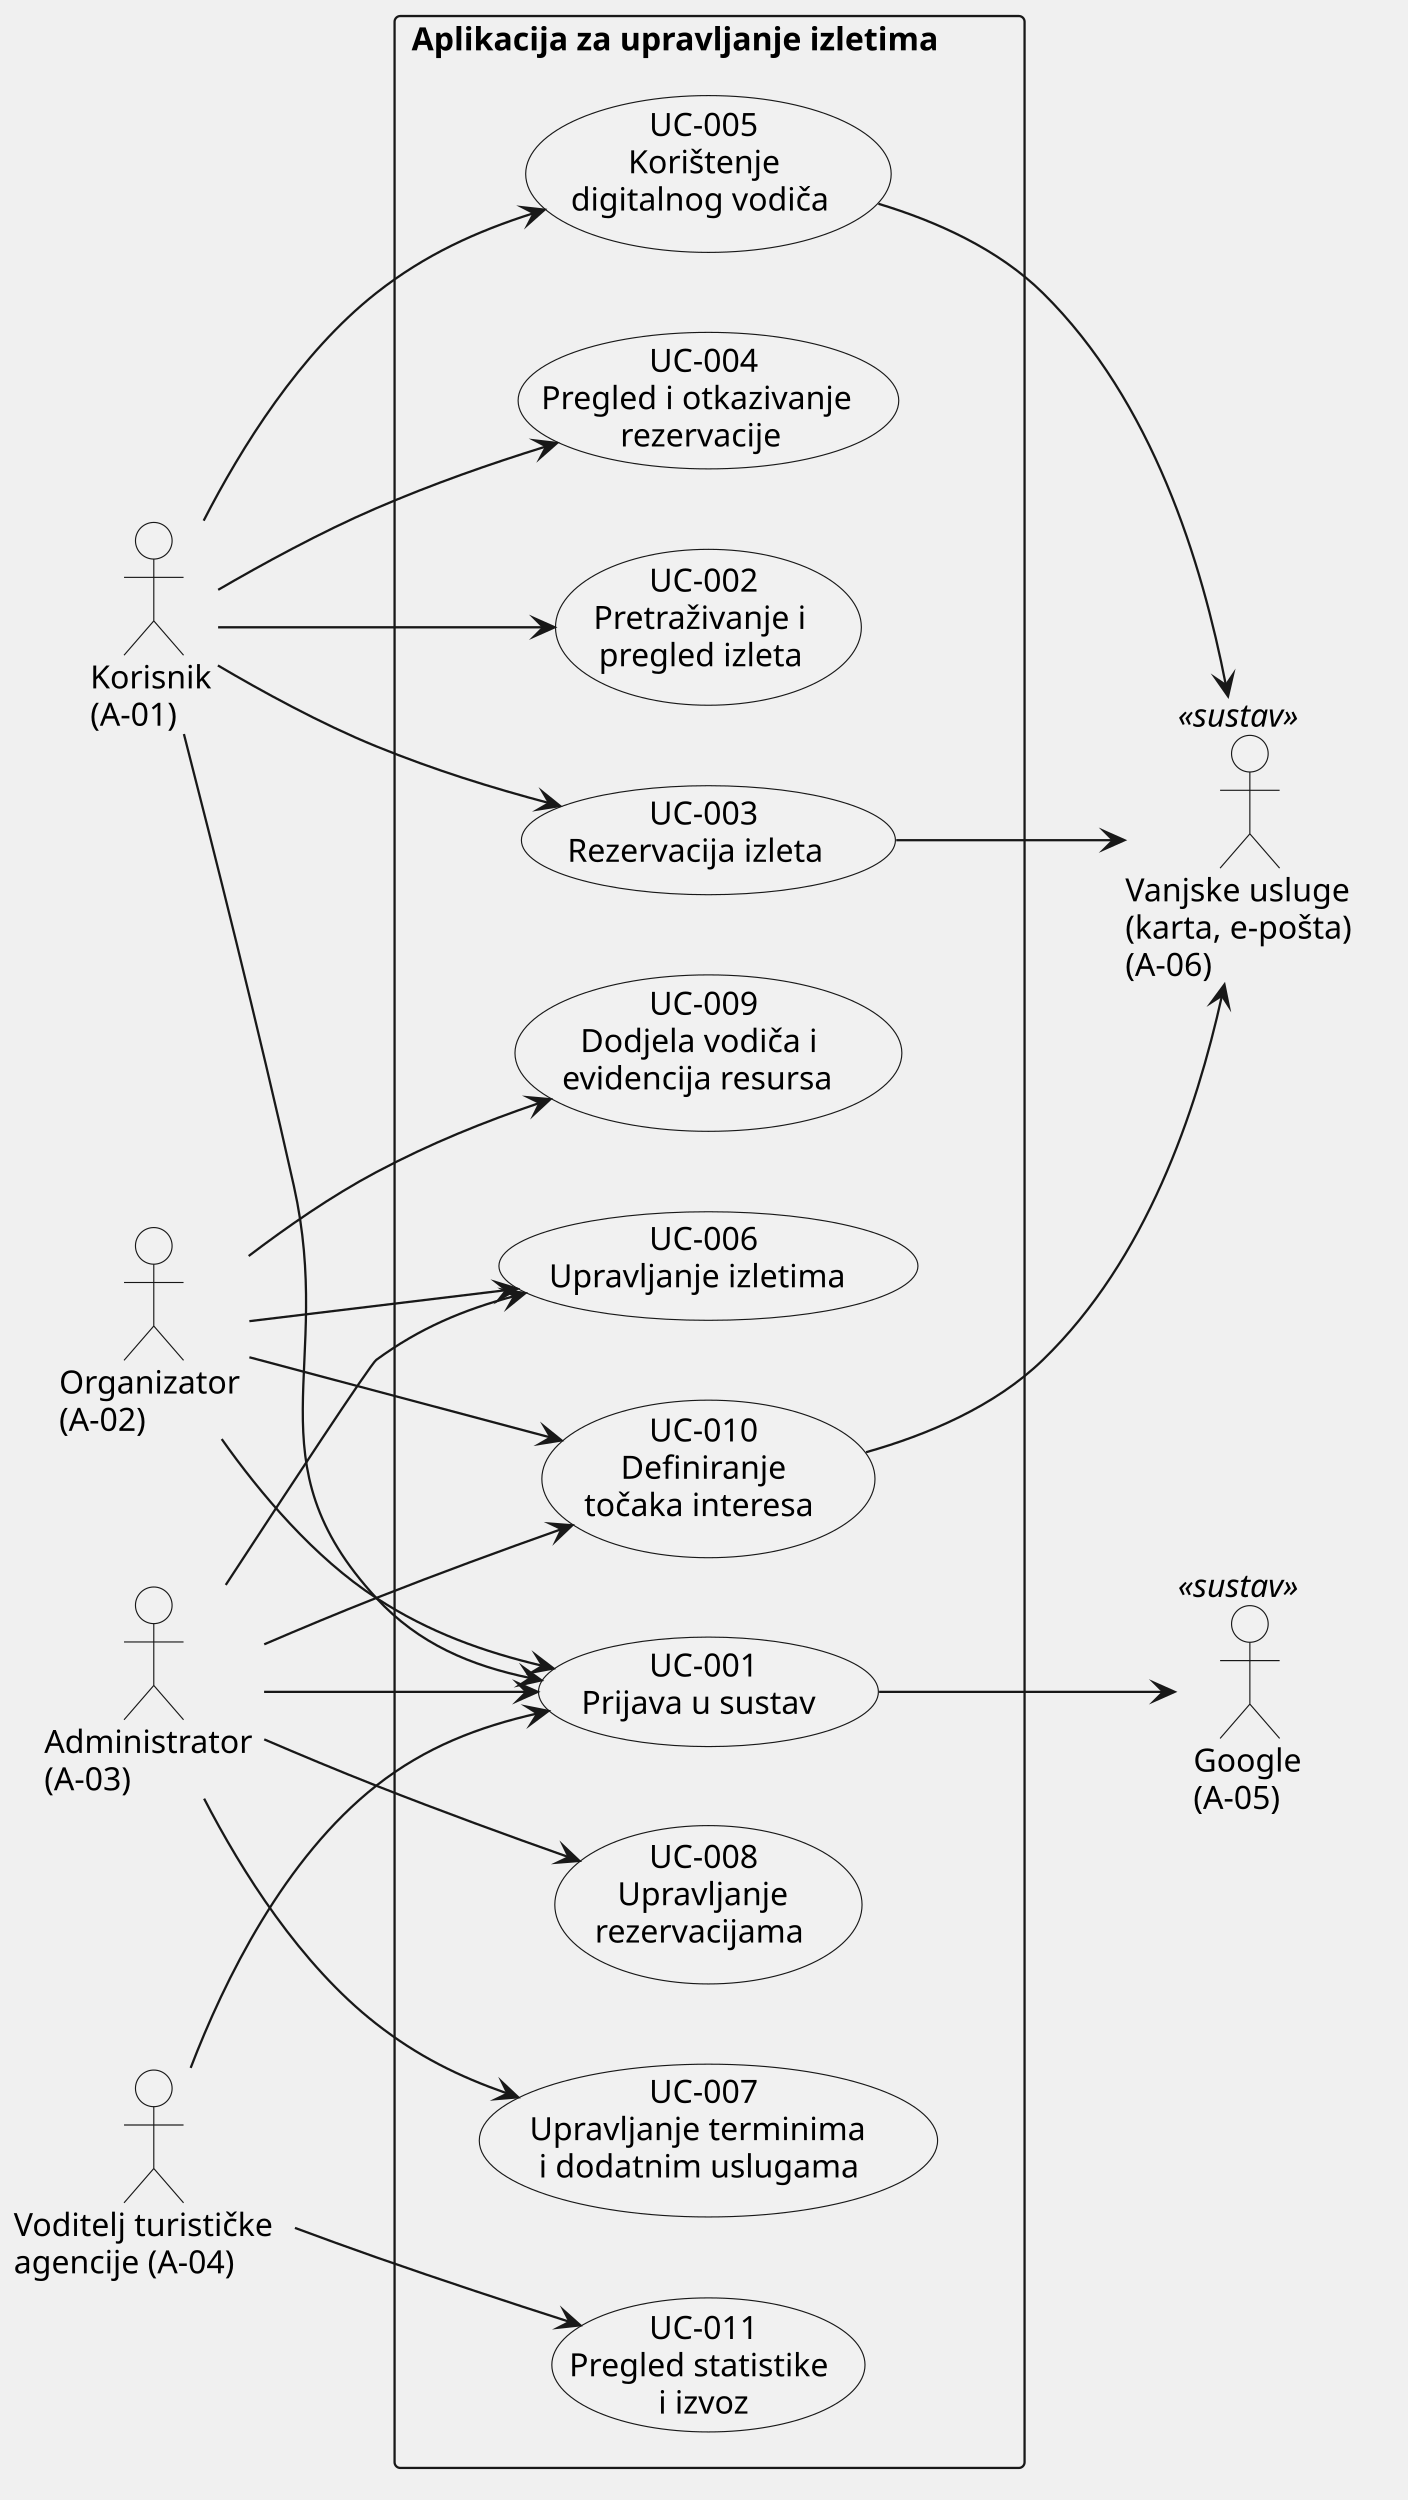
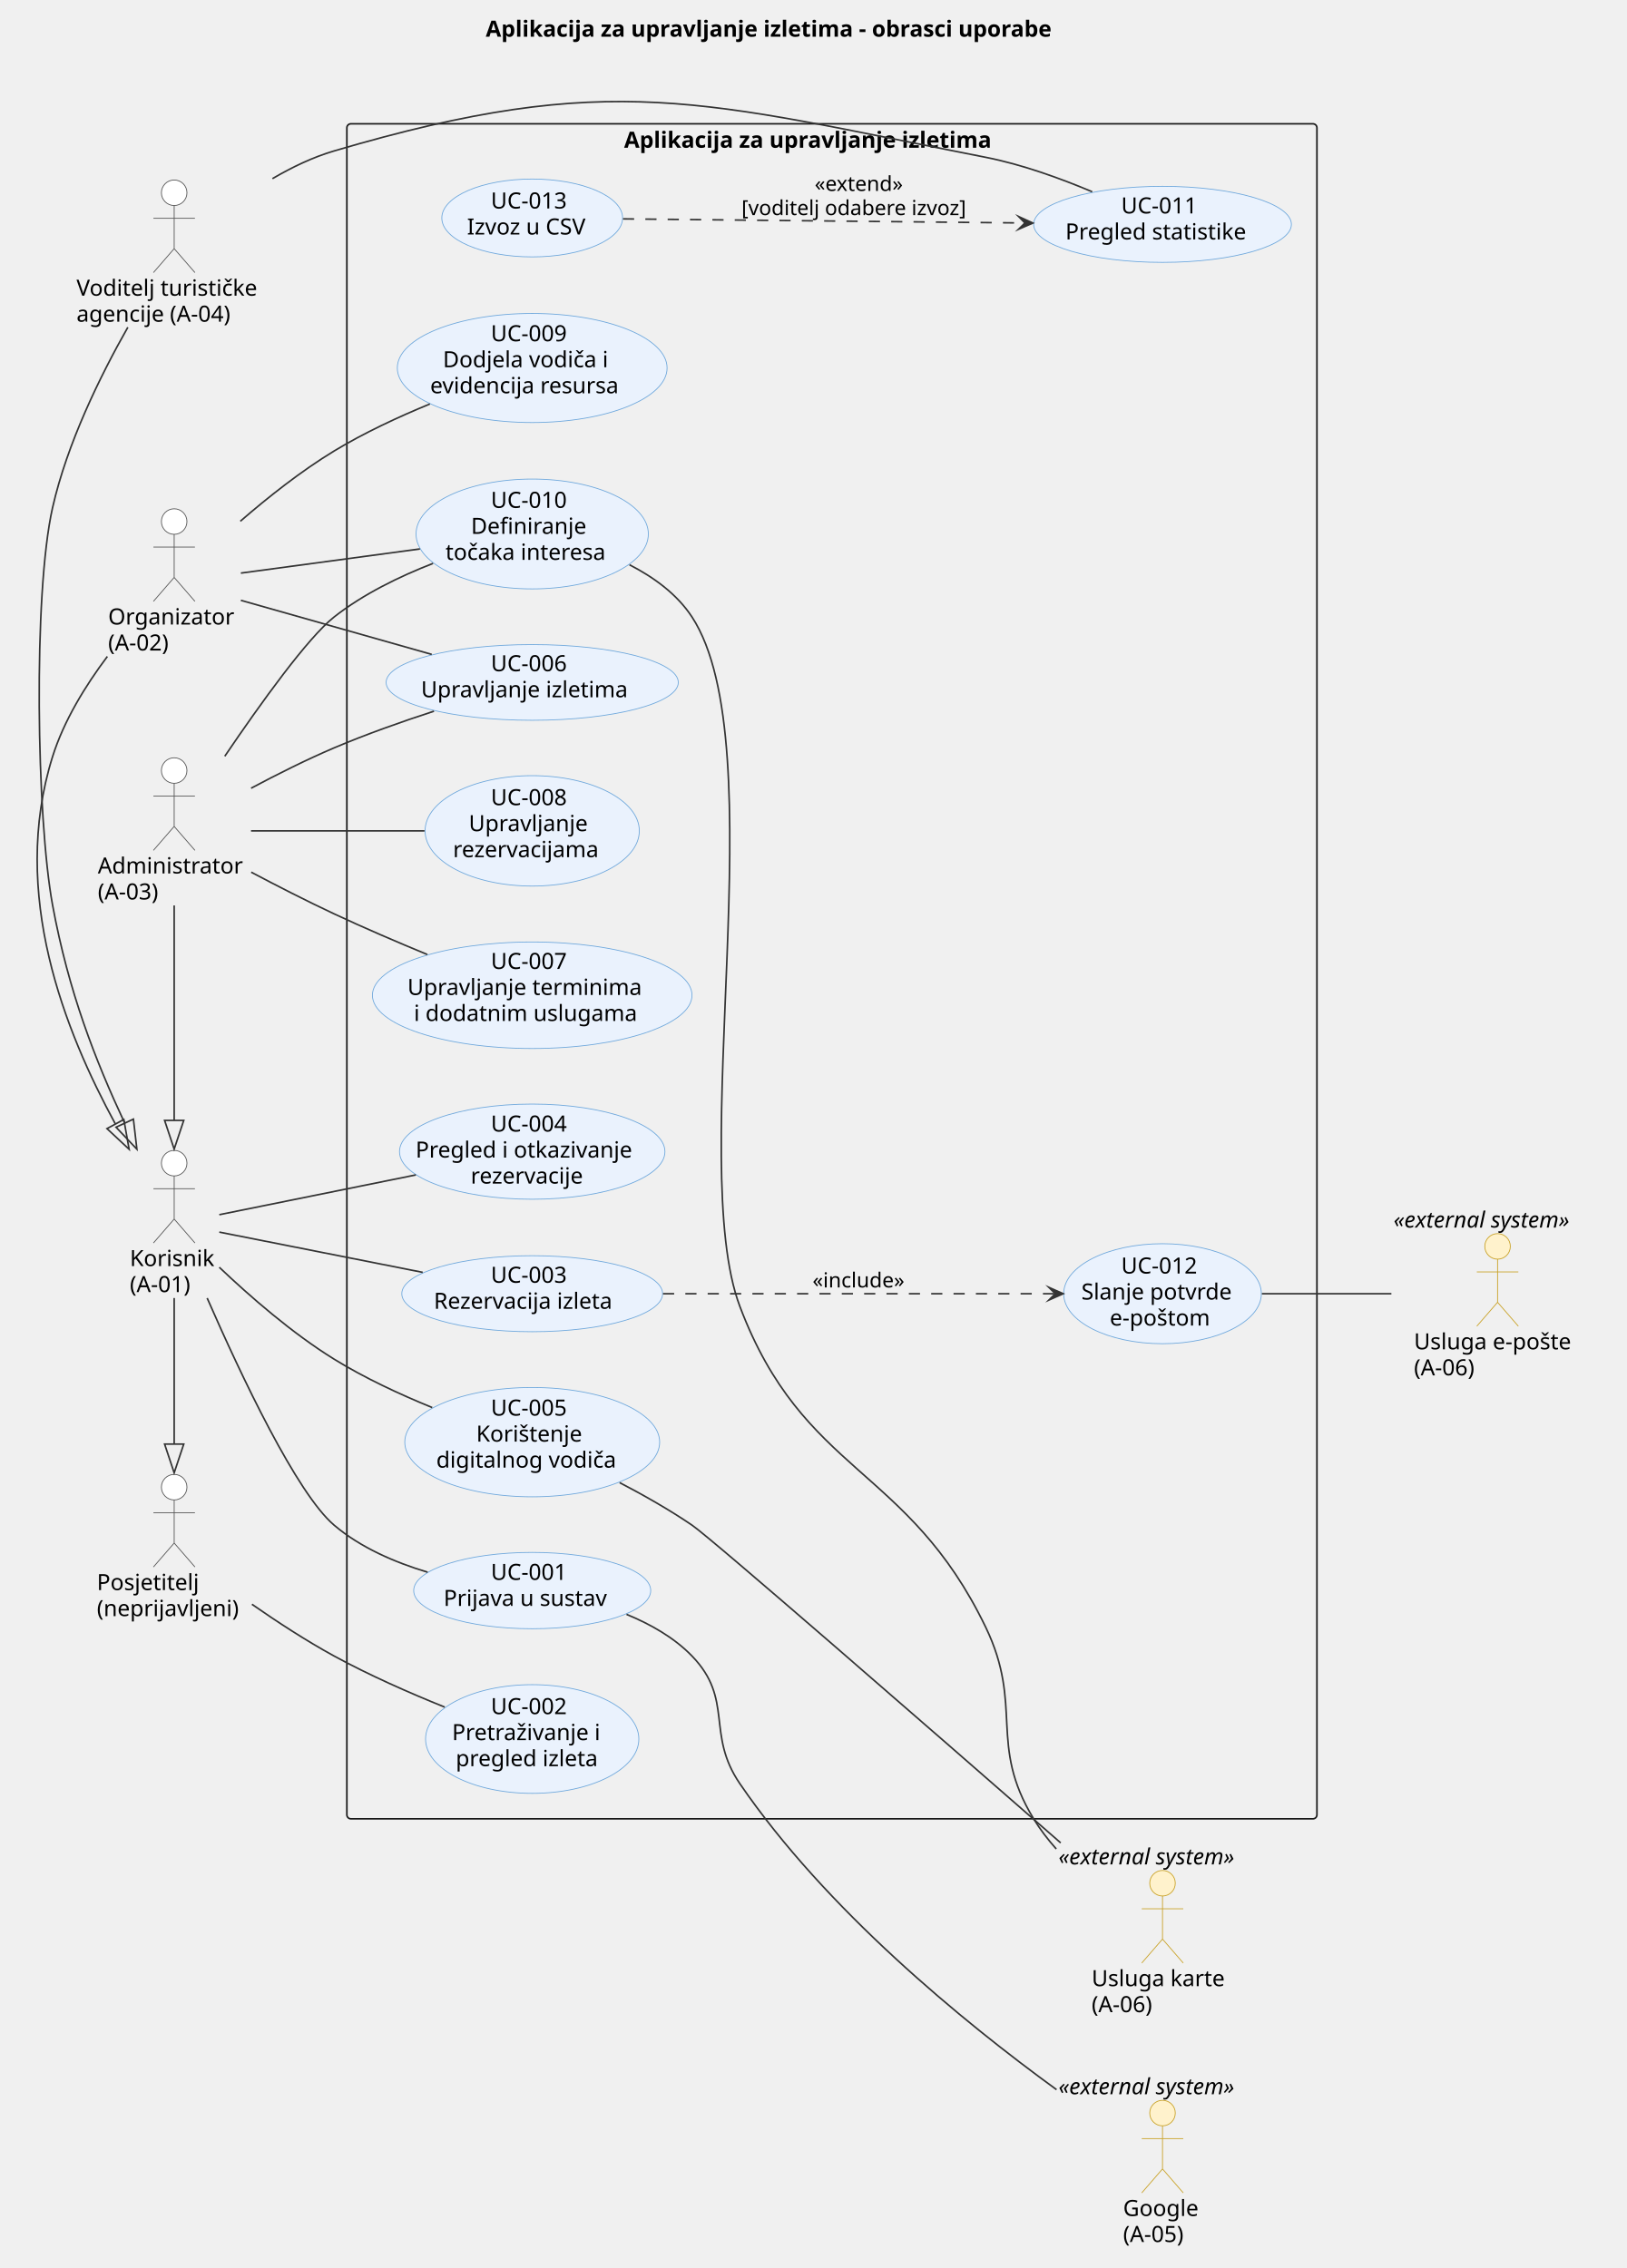
- <svg xmlns="http://www.w3.org/2000/svg" version="1.1" data-diagram-type="DESCRIPTION" style="width:615px;height:1092px;background:#FFFFFF;" width="615px" height="1092px" viewBox="0 0 615 1092" zoomAndPan="magnify" preserveAspectRatio="none" contentStyleType="text/css">
+ <svg xmlns="http://www.w3.org/2000/svg" version="1.1" data-diagram-type="DESCRIPTION" style="width:1019px;height:1421px;background:#FFFFFF;" width="1019px" height="1421px" viewBox="0 0 1019 1421" zoomAndPan="magnify" preserveAspectRatio="none" contentStyleType="text/css">
  <defs />
  <g font-family="sans-serif" lengthAdjust="spacing">
-     <g class="cluster" data-qualified-name="Aplikacija za upravljanje izletima" id="ent0007" data-source-line="12">
-       <rect x="172.35" y="7" width="275.18" height="1071" fill="none" style="stroke:#181818;stroke-width:1;" rx="2.5" ry="2.5" />
-       <text x="179.784" y="21.995" fill="#000" font-size="14" textLength="260.313" font-weight="700">Aplikacija za upravljanje izletima</text>
-     </g>
-     <g class="entity" data-qualified-name="Aplikacija za upravljanje izletima.UC1" id="ent0008" data-source-line="13">
-       <ellipse cx="309.444" cy="738.995" rx="74.234" ry="23.915" fill="#F1F1F1" style="stroke:#181818;stroke-width:0.5;" />
-       <text x="283.546" y="732.308" fill="#000" font-size="14" textLength="51.796">UC-001</text>
-       <text x="253.94" y="748.605" fill="#000" font-size="14" textLength="111.009">Prijava u sustav</text>
-     </g>
-     <g class="entity" data-qualified-name="Aplikacija za upravljanje izletima.UC2" id="ent0009" data-source-line="14">
-       <ellipse cx="309.44" cy="274.001" rx="66.8" ry="34.051" fill="#F1F1F1" style="stroke:#181818;stroke-width:0.5;" />
-       <text x="283.542" y="258.42" fill="#000" font-size="14" textLength="51.796">UC-002</text>
-       <text x="259.213" y="274.717" fill="#000" font-size="14" textLength="100.454">Pretraživanje i</text>
-       <text x="261.544" y="291.014" fill="#000" font-size="14" textLength="95.792">pregled izleta</text>
-     </g>
-     <g class="entity" data-qualified-name="Aplikacija za upravljanje izletima.UC3" id="ent0010" data-source-line="15">
-       <ellipse cx="309.437" cy="367.001" rx="81.687" ry="23.811" fill="#F1F1F1" style="stroke:#181818;stroke-width:0.5;" />
-       <text x="283.539" y="360.146" fill="#000" font-size="14" textLength="51.796">UC-003</text>
-       <text x="247.818" y="376.443" fill="#000" font-size="14" textLength="123.238">Rezervacija izleta</text>
-     </g>
-     <g class="entity" data-qualified-name="Aplikacija za upravljanje izletima.UC4" id="ent0011" data-source-line="16">
-       <ellipse cx="309.442" cy="174.996" rx="83.132" ry="29.816" fill="#F1F1F1" style="stroke:#181818;stroke-width:0.5;" />
-       <text x="283.544" y="162.416" fill="#000" font-size="14" textLength="51.796">UC-004</text>
-       <text x="236.393" y="178.713" fill="#000" font-size="14" textLength="146.098">Pregled i otkazivanje</text>
-       <text x="270.922" y="195.01" fill="#000" font-size="14" textLength="77.041">rezervacije</text>
-     </g>
-     <g class="entity" data-qualified-name="Aplikacija za upravljanje izletima.UC5" id="ent0012" data-source-line="17">
-       <ellipse cx="309.445" cy="76.001" rx="79.825" ry="34.251" fill="#F1F1F1" style="stroke:#181818;stroke-width:0.5;" />
-       <text x="283.547" y="59.376" fill="#000" font-size="14" textLength="51.796">UC-005</text>
-       <text x="274.363" y="75.673" fill="#000" font-size="14" textLength="70.164">Korištenje</text>
-       <text x="249.35" y="91.97" fill="#000" font-size="14" textLength="120.189">digitalnog vodiča</text>
-     </g>
-     <g class="entity" data-qualified-name="Aplikacija za upravljanje izletima.UC6" id="ent0013" data-source-line="18">
-       <ellipse cx="309.443" cy="553.004" rx="91.513" ry="23.714" fill="#F1F1F1" style="stroke:#181818;stroke-width:0.5;" />
-       <text x="283.545" y="545.993" fill="#000" font-size="14" textLength="51.796">UC-006</text>
-       <text x="239.805" y="562.29" fill="#000" font-size="14" textLength="139.275">Upravljanje izletima</text>
-     </g>
-     <g class="entity" data-qualified-name="Aplikacija za upravljanje izletima.UC7" id="ent0014" data-source-line="19">
-       <ellipse cx="309.441" cy="934.999" rx="100.091" ry="33.369" fill="#F1F1F1" style="stroke:#181818;stroke-width:0.5;" />
-       <text x="283.543" y="918.527" fill="#000" font-size="14" textLength="51.796">UC-007</text>
-       <text x="231.289" y="934.824" fill="#000" font-size="14" textLength="156.304">Upravljanje terminima</text>
-       <text x="235.336" y="951.121" fill="#000" font-size="14" textLength="148.21">i dodatnim uslugama</text>
-     </g>
-     <g class="entity" data-qualified-name="Aplikacija za upravljanje izletima.UC8" id="ent0015" data-source-line="20">
-       <ellipse cx="309.44" cy="832.004" rx="67.1" ry="34.584" fill="#F1F1F1" style="stroke:#181818;stroke-width:0.5;" />
-       <text x="283.542" y="815.909" fill="#000" font-size="14" textLength="51.796">UC-008</text>
-       <text x="269.696" y="832.206" fill="#000" font-size="14" textLength="79.488">Upravljanje</text>
-       <text x="259.828" y="848.503" fill="#000" font-size="14" textLength="99.224">rezervacijama</text>
-     </g>
-     <g class="entity" data-qualified-name="Aplikacija za upravljanje izletima.UC9" id="ent0016" data-source-line="21">
-       <ellipse cx="309.436" cy="459.999" rx="84.496" ry="34.169" fill="#F1F1F1" style="stroke:#181818;stroke-width:0.5;" />
-       <text x="283.538" y="443.243" fill="#000" font-size="14" textLength="51.796">UC-009</text>
-       <text x="253.487" y="459.539" fill="#000" font-size="14" textLength="111.897">Dodjela vodiča i</text>
-       <text x="245.52" y="475.836" fill="#000" font-size="14" textLength="127.832">evidencija resursa</text>
-     </g>
-     <g class="entity" data-qualified-name="Aplikacija za upravljanje izletima.UC10" id="ent0017" data-source-line="22">
-       <ellipse cx="309.436" cy="646.001" rx="72.756" ry="34.411" fill="#F1F1F1" style="stroke:#181818;stroke-width:0.5;" />
-       <text x="283.539" y="629.632" fill="#000" font-size="14" textLength="51.796">UC-010</text>
-       <text x="271.094" y="645.929" fill="#000" font-size="14" textLength="76.686">Definiranje</text>
-       <text x="255.149" y="662.226" fill="#000" font-size="14" textLength="108.575">točaka interesa</text>
-     </g>
-     <g class="entity" data-qualified-name="Aplikacija za upravljanje izletima.UC11" id="ent0018" data-source-line="23">
-       <ellipse cx="309.436" cy="1032.997" rx="68.396" ry="29.277" fill="#F1F1F1" style="stroke:#181818;stroke-width:0.5;" />
-       <text x="283.538" y="1021.665" fill="#000" font-size="14" textLength="51.796">UC-011</text>
-       <text x="248.599" y="1037.962" fill="#000" font-size="14" textLength="121.673">Pregled statistike</text>
-       <text x="287.547" y="1054.259" fill="#000" font-size="14" textLength="43.777">i izvoz</text>
-     </g>
-     <g class="entity" data-qualified-name="K" id="ent0001" data-source-line="4">
-       <ellipse cx="67.178" cy="236.2" rx="8" ry="8" fill="#F1F1F1" style="stroke:#181818;stroke-width:0.5;" />
-       <path d="M67.178,244.2 L67.178,271.2 M54.178,252.2 L80.178,252.2 M67.178,271.2 L54.178,286.2 M67.178,271.2 L80.178,286.2" style="stroke:#181818;stroke-width:0.5;" fill="none" />
-       <text x="39.4" y="300.695" fill="#000" font-size="14" textLength="55.556">Korisnik</text>
-       <text x="39.4" y="316.992" fill="#000" font-size="14" textLength="43.367">(A-01)</text>
-     </g>
-     <g class="entity" data-qualified-name="O" id="ent0002" data-source-line="5">
-       <ellipse cx="67.171" cy="544.2" rx="8" ry="8" fill="#F1F1F1" style="stroke:#181818;stroke-width:0.5;" />
-       <path d="M67.171,552.2 L67.171,579.2 M54.171,560.2 L80.171,560.2 M67.171,579.2 L54.171,594.2 M67.171,579.2 L80.171,594.2" style="stroke:#181818;stroke-width:0.5;" fill="none" />
-       <text x="25.8" y="608.695" fill="#000" font-size="14" textLength="82.742">Organizator</text>
-       <text x="25.8" y="624.992" fill="#000" font-size="14" textLength="43.367">(A-02)</text>
-     </g>
-     <g class="entity" data-qualified-name="A" id="ent0003" data-source-line="6">
-       <ellipse cx="67.171" cy="701.2" rx="8" ry="8" fill="#F1F1F1" style="stroke:#181818;stroke-width:0.5;" />
-       <path d="M67.171,709.2 L67.171,736.2 M54.171,717.2 L80.171,717.2 M67.171,736.2 L54.171,751.2 M67.171,736.2 L80.171,751.2" style="stroke:#181818;stroke-width:0.5;" fill="none" />
-       <text x="19.33" y="765.695" fill="#000" font-size="14" textLength="95.683">Administrator</text>
-       <text x="19.33" y="781.992" fill="#000" font-size="14" textLength="43.367">(A-03)</text>
-     </g>
-     <g class="entity" data-qualified-name="V" id="ent0004" data-source-line="7">
-       <ellipse cx="67.175" cy="912.2" rx="8" ry="8" fill="#F1F1F1" style="stroke:#181818;stroke-width:0.5;" />
-       <path d="M67.175,920.2 L67.175,947.2 M54.175,928.2 L80.175,928.2 M67.175,947.2 L54.175,962.2 M67.175,947.2 L80.175,962.2" style="stroke:#181818;stroke-width:0.5;" fill="none" />
-       <text x="6" y="976.695" fill="#000" font-size="14" textLength="122.35">Voditelj turističke</text>
-       <text x="6" y="992.992" fill="#000" font-size="14" textLength="106.859">agencije (A-04)</text>
-     </g>
-     <g class="entity" data-qualified-name="G" id="ent0005" data-source-line="9">
-       <ellipse cx="545.943" cy="709.347" rx="8" ry="8" fill="#F1F1F1" style="stroke:#181818;stroke-width:0.5;" />
-       <path d="M545.943,717.347 L545.943,744.347 M532.943,725.347 L558.943,725.347 M545.943,744.347 L532.943,759.347 M545.943,744.347 L558.943,759.347" style="stroke:#181818;stroke-width:0.5;" fill="none" />
-       <text x="521.258" y="773.842" fill="#000" font-size="14" textLength="49.369">Google</text>
-       <text x="521.258" y="790.139" fill="#000" font-size="14" textLength="43.367">(A-05)</text>
-       <text x="514.47" y="697.545" fill="#000" font-size="14" textLength="62.945" font-style="italic">«sustav»</text>
-     </g>
-     <g class="entity" data-qualified-name="VU" id="ent0006" data-source-line="10">
-       <ellipse cx="545.937" cy="329.207" rx="8" ry="8" fill="#F1F1F1" style="stroke:#181818;stroke-width:0.5;" />
-       <path d="M545.937,337.207 L545.937,364.207 M532.937,345.207 L558.937,345.207 M545.937,364.207 L532.937,379.207 M545.937,364.207 L558.937,379.207" style="stroke:#181818;stroke-width:0.5;" fill="none" />
-       <text x="491.53" y="393.702" fill="#000" font-size="14" textLength="105.813">Vanjske usluge</text>
-       <text x="491.53" y="409.999" fill="#000" font-size="14" textLength="108.814">(karta, e-pošta)</text>
-       <text x="491.53" y="426.296" fill="#000" font-size="14" textLength="43.367">(A-06)</text>
-       <text x="514.465" y="317.405" fill="#000" font-size="14" textLength="62.945" font-style="italic">«sustav»</text>
-     </g>
-     <g class="link" data-entity-1="ent0001" data-entity-2="ent0008" id="lnk19" data-source-line="27" data-link-type="dependency">
-       <path d="M80.33,320.63 C92.95,369.63 112.95,449.02 128.35,518 C146.12,597.63 109.01,638.06 164.35,698 C182.87,718.07 205.544,727.554 231.624,732.964" style="stroke:#181818;stroke-width:1;" fill="none" id="K-to-UC1" />
-       <polygon points="236.52,733.98,228.52,728.235,231.624,732.964,226.895,736.069,236.52,733.98" fill="#181818" style="stroke:#181818;stroke-width:1;stroke-linejoin:miter;stroke-miterlimit:10;" />
-     </g>
-     <g class="link" data-entity-1="ent0001" data-entity-2="ent0009" id="lnk20" data-source-line="28" data-link-type="dependency">
-       <path d="M95.27,274 C130.68,274 188.86,274 237.28,274" style="stroke:#181818;stroke-width:1;" fill="none" id="K-to-UC2" />
-       <polygon points="242.28,274,233.28,270,237.28,274,233.28,278,242.28,274" fill="#181818" style="stroke:#181818;stroke-width:1;stroke-linejoin:miter;stroke-miterlimit:10;" />
-     </g>
-     <g class="link" data-entity-1="ent0001" data-entity-2="ent0010" id="lnk21" data-source-line="29" data-link-type="dependency">
-       <path d="M95.17,290.67 C114.04,301.79 140.09,316.13 164.35,326 C190.01,336.44 214.419,344.003 239.829,350.773" style="stroke:#181818;stroke-width:1;" fill="none" id="K-to-UC3" />
-       <polygon points="244.66,352.06,236.993,345.878,239.829,350.773,234.934,353.608,244.66,352.06" fill="#181818" style="stroke:#181818;stroke-width:1;stroke-linejoin:miter;stroke-miterlimit:10;" />
-     </g>
-     <g class="link" data-entity-1="ent0001" data-entity-2="ent0011" id="lnk22" data-source-line="30" data-link-type="dependency">
-       <path d="M95.3,257.63 C114.21,246.64 140.28,232.33 164.35,222 C189.62,211.15 213.498,202.821 238.558,194.991" style="stroke:#181818;stroke-width:1;" fill="none" id="K-to-UC4" />
-       <polygon points="243.33,193.5,233.547,192.366,238.558,194.991,235.932,200.002,243.33,193.5" fill="#181818" style="stroke:#181818;stroke-width:1;stroke-linejoin:miter;stroke-miterlimit:10;" />
-     </g>
-     <g class="link" data-entity-1="ent0001" data-entity-2="ent0012" id="lnk23" data-source-line="31" data-link-type="dependency">
-       <path d="M88.96,227.43 C105.34,195.5 130.97,154.3 164.35,128 C185.66,111.21 208.095,101.066 233.115,93.106" style="stroke:#181818;stroke-width:1;" fill="none" id="K-to-UC5" />
-       <polygon points="237.88,91.59,228.091,90.507,233.115,93.106,230.516,98.13,237.88,91.59" fill="#181818" style="stroke:#181818;stroke-width:1;stroke-linejoin:miter;stroke-miterlimit:10;" />
-     </g>
-     <g class="link" data-entity-1="ent0002" data-entity-2="ent0008" id="lnk24" data-source-line="34" data-link-type="dependency">
-       <path d="M96.84,628.58 C113.76,652.51 137.18,680.28 164.35,698 C187.44,713.06 211.255,721.524 236.925,727.624" style="stroke:#181818;stroke-width:1;" fill="none" id="O-to-UC1" />
-       <polygon points="241.79,728.78,233.959,722.808,236.925,727.624,232.109,730.591,241.79,728.78" fill="#181818" style="stroke:#181818;stroke-width:1;stroke-linejoin:miter;stroke-miterlimit:10;" />
-     </g>
-     <g class="link" data-entity-1="ent0002" data-entity-2="ent0013" id="lnk25" data-source-line="35" data-link-type="dependency">
-       <path d="M108.93,577.08 C140.93,573.22 181.566,568.309 221.096,563.539" style="stroke:#181818;stroke-width:1;" fill="none" id="O-to-UC6" />
-       <polygon points="226.06,562.94,216.646,560.047,221.096,563.539,217.604,567.989,226.06,562.94" fill="#181818" style="stroke:#181818;stroke-width:1;stroke-linejoin:miter;stroke-miterlimit:10;" />
-     </g>
-     <g class="link" data-entity-1="ent0002" data-entity-2="ent0016" id="lnk26" data-source-line="36" data-link-type="dependency">
-       <path d="M108.62,548.63 C125.2,536.02 145.01,522.26 164.35,512 C188.2,499.35 211.049,490.178 235.669,481.758" style="stroke:#181818;stroke-width:1;" fill="none" id="O-to-UC9" />
-       <polygon points="240.4,480.14,230.59,479.268,235.669,481.758,233.179,486.837,240.4,480.14" fill="#181818" style="stroke:#181818;stroke-width:1;stroke-linejoin:miter;stroke-miterlimit:10;" />
-     </g>
-     <g class="link" data-entity-1="ent0002" data-entity-2="ent0017" id="lnk27" data-source-line="37" data-link-type="dependency">
-       <path d="M108.93,592.86 C146.29,602.81 197.339,616.403 240.469,627.893" style="stroke:#181818;stroke-width:1;" fill="none" id="O-to-UC10" />
-       <polygon points="245.3,629.18,237.633,622.998,240.469,627.893,235.574,630.728,245.3,629.18" fill="#181818" style="stroke:#181818;stroke-width:1;stroke-linejoin:miter;stroke-miterlimit:10;" />
-     </g>
-     <g class="link" data-entity-1="ent0003" data-entity-2="ent0008" id="lnk28" data-source-line="40" data-link-type="dependency">
-       <path d="M115.36,739 C149.39,739 190.98,739 229.88,739" style="stroke:#181818;stroke-width:1;" fill="none" id="A-to-UC1" />
-       <polygon points="234.88,739,225.88,735,229.88,739,225.88,743,234.88,739" fill="#181818" style="stroke:#181818;stroke-width:1;stroke-linejoin:miter;stroke-miterlimit:10;" />
-     </g>
-     <g class="link" data-entity-1="ent0003" data-entity-2="ent0013" id="lnk29" data-source-line="41" data-link-type="dependency">
-       <path d="M98.61,692.3 C125.87,650.58 161.94,595.76 164.35,594 C183.35,580.11 202.103,572.222 224.643,566.142" style="stroke:#181818;stroke-width:1;" fill="none" id="A-to-UC6" />
-       <polygon points="229.47,564.84,219.739,563.322,224.643,566.142,221.822,571.046,229.47,564.84" fill="#181818" style="stroke:#181818;stroke-width:1;stroke-linejoin:miter;stroke-miterlimit:10;" />
-     </g>
-     <g class="link" data-entity-1="ent0003" data-entity-2="ent0014" id="lnk30" data-source-line="42" data-link-type="dependency">
-       <path d="M89.16,785.65 C105.56,817.35 131.13,858.07 164.35,884 C182.45,898.12 200.042,906.864 221.662,914.454" style="stroke:#181818;stroke-width:1;" fill="none" id="A-to-UC7" />
-       <polygon points="226.38,916.11,219.213,909.355,221.662,914.454,216.563,916.903,226.38,916.11" fill="#181818" style="stroke:#181818;stroke-width:1;stroke-linejoin:miter;stroke-miterlimit:10;" />
-     </g>
-     <g class="link" data-entity-1="ent0003" data-entity-2="ent0015" id="lnk31" data-source-line="43" data-link-type="dependency">
-       <path d="M115.41,759.76 C130.92,766.42 148.3,773.69 164.35,780 C193.43,791.44 221.456,801.663 248.376,811.183" style="stroke:#181818;stroke-width:1;" fill="none" id="A-to-UC8" />
-       <polygon points="253.09,812.85,245.939,806.078,248.376,811.183,243.271,813.62,253.09,812.85" fill="#181818" style="stroke:#181818;stroke-width:1;stroke-linejoin:miter;stroke-miterlimit:10;" />
-     </g>
-     <g class="link" data-entity-1="ent0003" data-entity-2="ent0017" id="lnk32" data-source-line="44" data-link-type="dependency">
-       <path d="M115.41,718.24 C130.92,711.58 148.3,704.31 164.35,698 C192.32,687 218.958,677.252 245.258,667.922" style="stroke:#181818;stroke-width:1;" fill="none" id="A-to-UC10" />
-       <polygon points="249.97,666.25,240.151,665.489,245.258,667.922,242.825,673.029,249.97,666.25" fill="#181818" style="stroke:#181818;stroke-width:1;stroke-linejoin:miter;stroke-miterlimit:10;" />
-     </g>
-     <g class="link" data-entity-1="ent0004" data-entity-2="ent0008" id="lnk33" data-source-line="47" data-link-type="dependency">
-       <path d="M83.28,903.26 C98.05,864.76 124.24,811.55 164.35,780 C185.81,763.11 209.034,754.289 234.714,748.449" style="stroke:#181818;stroke-width:1;" fill="none" id="V-to-UC1" />
-       <polygon points="239.59,747.34,229.927,745.435,234.714,748.449,231.701,753.236,239.59,747.34" fill="#181818" style="stroke:#181818;stroke-width:1;stroke-linejoin:miter;stroke-miterlimit:10;" />
-     </g>
-     <g class="link" data-entity-1="ent0004" data-entity-2="ent0018" id="lnk34" data-source-line="48" data-link-type="dependency">
-       <path d="M128.83,973.15 C140.58,977.51 152.82,981.96 164.35,986 C193.66,996.26 221.799,1005.522 248.759,1014.172" style="stroke:#181818;stroke-width:1;" fill="none" id="V-to-UC11" />
-       <polygon points="253.52,1015.7,246.172,1009.142,248.759,1014.172,243.728,1016.759,253.52,1015.7" fill="#181818" style="stroke:#181818;stroke-width:1;stroke-linejoin:miter;stroke-miterlimit:10;" />
-     </g>
-     <g class="link" data-entity-1="ent0008" data-entity-2="ent0005" id="lnk35" data-source-line="51" data-link-type="dependency">
-       <path d="M383.99,739 C427.38,739 475.08,739 508.07,739" style="stroke:#181818;stroke-width:1;" fill="none" id="UC1-to-G" />
-       <polygon points="513.07,739,504.07,735,508.07,739,504.07,743,513.07,739" fill="#181818" style="stroke:#181818;stroke-width:1;stroke-linejoin:miter;stroke-miterlimit:10;" />
-     </g>
-     <g class="link" data-entity-1="ent0010" data-entity-2="ent0006" id="lnk36" data-source-line="52" data-link-type="dependency">
-       <path d="M391.47,367 C424.43,367 456.63,367 486.15,367" style="stroke:#181818;stroke-width:1;" fill="none" id="UC3-to-VU" />
-       <polygon points="491.15,367,482.15,363,486.15,367,482.15,371,491.15,367" fill="#181818" style="stroke:#181818;stroke-width:1;stroke-linejoin:miter;stroke-miterlimit:10;" />
-     </g>
-     <g class="link" data-entity-1="ent0012" data-entity-2="ent0006" id="lnk37" data-source-line="53" data-link-type="dependency">
-       <path d="M383.69,89.01 C409.12,96.69 436.1,108.83 455.53,128 C503.48,175.28 525.056,245.772 535.446,299.222" style="stroke:#181818;stroke-width:1;" fill="none" id="UC5-to-VU" />
-       <polygon points="536.4,304.13,538.609,294.532,535.446,299.222,530.756,296.059,536.4,304.13" fill="#181818" style="stroke:#181818;stroke-width:1;stroke-linejoin:miter;stroke-miterlimit:10;" />
-     </g>
-     <g class="link" data-entity-1="ent0017" data-entity-2="ent0006" id="lnk38" data-source-line="54" data-link-type="dependency">
-       <path d="M378.3,634.33 C405.18,626.74 434.59,614.3 455.53,594 C500.77,550.15 522.538,485.491 533.748,434.931" style="stroke:#181818;stroke-width:1;" fill="none" id="UC10-to-VU" />
-       <polygon points="534.83,430.05,528.977,437.971,533.748,434.931,536.787,439.702,534.83,430.05" fill="#181818" style="stroke:#181818;stroke-width:1;stroke-linejoin:miter;stroke-miterlimit:10;" />
+     <g class="title" data-source-line="1">
+       <text x="304.286" y="22.995" fill="#000" font-size="14" textLength="403.642" font-weight="700">Aplikacija za upravljanje izletima - obrasci uporabe</text>
+     </g>
+     <g class="cluster" data-qualified-name="Aplikacija za upravljanje izletima" id="ent0009" data-source-line="31">
+       <rect x="217.28" y="77.567" width="607.64" height="1062" fill="none" style="stroke:#181818;stroke-width:1;" rx="2.5" ry="2.5" />
+       <text x="390.944" y="92.562" fill="#000" font-size="14" textLength="260.313" font-weight="700">Aplikacija za upravljanje izletima</text>
+     </g>
+     <g class="entity" data-qualified-name="Aplikacija za upravljanje izletima.UC1" id="ent0010" data-source-line="32">
+       <ellipse cx="333.374" cy="996.562" rx="74.234" ry="23.915" fill="#EAF2FD" style="stroke:#6FA8DC;stroke-width:0.5;" />
+       <text x="307.476" y="989.875" fill="#000" font-size="14" textLength="51.796">UC-001</text>
+       <text x="277.87" y="1006.172" fill="#000" font-size="14" textLength="111.009">Prijava u sustav</text>
+     </g>
+     <g class="entity" data-qualified-name="Aplikacija za upravljanje izletima.UC2" id="ent0011" data-source-line="33">
+       <ellipse cx="333.37" cy="1089.568" rx="66.8" ry="34.051" fill="#EAF2FD" style="stroke:#6FA8DC;stroke-width:0.5;" />
+       <text x="307.472" y="1073.987" fill="#000" font-size="14" textLength="51.796">UC-002</text>
+       <text x="283.143" y="1090.284" fill="#000" font-size="14" textLength="100.454">Pretraživanje i</text>
+       <text x="285.474" y="1106.581" fill="#000" font-size="14" textLength="95.792">pregled izleta</text>
+     </g>
+     <g class="entity" data-qualified-name="Aplikacija za upravljanje izletima.UC3" id="ent0012" data-source-line="34">
+       <ellipse cx="333.367" cy="810.568" rx="81.687" ry="23.811" fill="#EAF2FD" style="stroke:#6FA8DC;stroke-width:0.5;" />
+       <text x="307.469" y="803.713" fill="#000" font-size="14" textLength="51.796">UC-003</text>
+       <text x="271.748" y="820.01" fill="#000" font-size="14" textLength="123.238">Rezervacija izleta</text>
+     </g>
+     <g class="entity" data-qualified-name="Aplikacija za upravljanje izletima.UC12" id="ent0013" data-source-line="35">
+       <ellipse cx="728.195" cy="810.564" rx="61.905" ry="31.327" fill="#EAF2FD" style="stroke:#6FA8DC;stroke-width:0.5;" />
+       <text x="702.297" y="797.918" fill="#000" font-size="14" textLength="51.796">UC-012</text>
+       <text x="677.363" y="814.215" fill="#000" font-size="14" textLength="101.664">Slanje potvrde</text>
+       <text x="695.143" y="830.512" fill="#000" font-size="14" textLength="66.104">e-poštom</text>
+     </g>
+     <g class="entity" data-qualified-name="Aplikacija za upravljanje izletima.UC4" id="ent0014" data-source-line="36">
+       <ellipse cx="333.372" cy="721.563" rx="83.132" ry="29.816" fill="#EAF2FD" style="stroke:#6FA8DC;stroke-width:0.5;" />
+       <text x="307.474" y="708.983" fill="#000" font-size="14" textLength="51.796">UC-004</text>
+       <text x="260.323" y="725.28" fill="#000" font-size="14" textLength="146.098">Pregled i otkazivanje</text>
+       <text x="294.852" y="741.577" fill="#000" font-size="14" textLength="77.041">rezervacije</text>
+     </g>
+     <g class="entity" data-qualified-name="Aplikacija za upravljanje izletima.UC5" id="ent0015" data-source-line="37">
+       <ellipse cx="333.375" cy="903.568" rx="79.825" ry="34.251" fill="#EAF2FD" style="stroke:#6FA8DC;stroke-width:0.5;" />
+       <text x="307.477" y="886.943" fill="#000" font-size="14" textLength="51.796">UC-005</text>
+       <text x="298.293" y="903.24" fill="#000" font-size="14" textLength="70.164">Korištenje</text>
+       <text x="273.28" y="919.537" fill="#000" font-size="14" textLength="120.189">digitalnog vodiča</text>
+     </g>
+     <g class="entity" data-qualified-name="Aplikacija za upravljanje izletima.UC6" id="ent0016" data-source-line="38">
+       <ellipse cx="333.373" cy="427.571" rx="91.513" ry="23.714" fill="#EAF2FD" style="stroke:#6FA8DC;stroke-width:0.5;" />
+       <text x="307.475" y="420.56" fill="#000" font-size="14" textLength="51.796">UC-006</text>
+       <text x="263.735" y="436.857" fill="#000" font-size="14" textLength="139.275">Upravljanje izletima</text>
+     </g>
+     <g class="entity" data-qualified-name="Aplikacija za upravljanje izletima.UC7" id="ent0017" data-source-line="39">
+       <ellipse cx="333.371" cy="623.566" rx="100.091" ry="33.369" fill="#EAF2FD" style="stroke:#6FA8DC;stroke-width:0.5;" />
+       <text x="307.473" y="607.094" fill="#000" font-size="14" textLength="51.796">UC-007</text>
+       <text x="255.219" y="623.391" fill="#000" font-size="14" textLength="156.304">Upravljanje terminima</text>
+       <text x="259.266" y="639.688" fill="#000" font-size="14" textLength="148.21">i dodatnim uslugama</text>
+     </g>
+     <g class="entity" data-qualified-name="Aplikacija za upravljanje izletima.UC8" id="ent0018" data-source-line="40">
+       <ellipse cx="333.37" cy="520.571" rx="67.1" ry="34.584" fill="#EAF2FD" style="stroke:#6FA8DC;stroke-width:0.5;" />
+       <text x="307.472" y="504.476" fill="#000" font-size="14" textLength="51.796">UC-008</text>
+       <text x="293.626" y="520.773" fill="#000" font-size="14" textLength="79.488">Upravljanje</text>
+       <text x="283.758" y="537.07" fill="#000" font-size="14" textLength="99.224">rezervacijama</text>
+     </g>
+     <g class="entity" data-qualified-name="Aplikacija za upravljanje izletima.UC9" id="ent0019" data-source-line="41">
+       <ellipse cx="333.366" cy="230.566" rx="84.496" ry="34.169" fill="#EAF2FD" style="stroke:#6FA8DC;stroke-width:0.5;" />
+       <text x="307.468" y="213.809" fill="#000" font-size="14" textLength="51.796">UC-009</text>
+       <text x="277.417" y="230.106" fill="#000" font-size="14" textLength="111.897">Dodjela vodiča i</text>
+       <text x="269.45" y="246.403" fill="#000" font-size="14" textLength="127.832">evidencija resursa</text>
+     </g>
+     <g class="entity" data-qualified-name="Aplikacija za upravljanje izletima.UC10" id="ent0020" data-source-line="42">
+       <ellipse cx="333.366" cy="334.568" rx="72.756" ry="34.411" fill="#EAF2FD" style="stroke:#6FA8DC;stroke-width:0.5;" />
+       <text x="307.469" y="318.199" fill="#000" font-size="14" textLength="51.796">UC-010</text>
+       <text x="295.024" y="334.496" fill="#000" font-size="14" textLength="76.686">Definiranje</text>
+       <text x="279.079" y="350.792" fill="#000" font-size="14" textLength="108.575">točaka interesa</text>
+     </g>
+     <g class="entity" data-qualified-name="Aplikacija za upravljanje izletima.UC11" id="ent0021" data-source-line="43">
+       <ellipse cx="728.191" cy="140.569" rx="80.731" ry="23.822" fill="#EAF2FD" style="stroke:#6FA8DC;stroke-width:0.5;" />
+       <text x="702.293" y="133.733" fill="#000" font-size="14" textLength="51.796">UC-011</text>
+       <text x="667.354" y="150.03" fill="#000" font-size="14" textLength="121.673">Pregled statistike</text>
+     </g>
+     <g class="entity" data-qualified-name="Aplikacija za upravljanje izletima.UC13" id="ent0022" data-source-line="44">
+       <ellipse cx="333.37" cy="136.571" rx="56.62" ry="24.394" fill="#EAF2FD" style="stroke:#6FA8DC;stroke-width:0.5;" />
+       <text x="307.472" y="130.635" fill="#000" font-size="14" textLength="51.796">UC-013</text>
+       <text x="292.525" y="146.932" fill="#000" font-size="14" textLength="81.689">Izvoz u CSV</text>
+     </g>
+     <g class="entity" data-qualified-name="P" id="ent0001" data-source-line="20">
+       <ellipse cx="109.106" cy="931.777" rx="8" ry="8" fill="#FFF" style="stroke:#555;stroke-width:0.5;" />
+       <path d="M109.106,939.777 L109.106,966.777 M96.106,947.777 L122.106,947.777 M109.106,966.777 L96.106,981.777 M109.106,966.777 L122.106,981.777" style="stroke:#555;stroke-width:0.5;" fill="none" />
+       <text x="60.68" y="996.272" fill="#000" font-size="14" textLength="68.065">Posjetitelj</text>
+       <text x="60.68" y="1012.569" fill="#000" font-size="14" textLength="96.852">(neprijavljeni)</text>
+     </g>
+     <g class="entity" data-qualified-name="K" id="ent0002" data-source-line="21">
+       <ellipse cx="109.108" cy="728.777" rx="8" ry="8" fill="#FFF" style="stroke:#555;stroke-width:0.5;" />
+       <path d="M109.108,736.777 L109.108,763.777 M96.108,744.777 L122.108,744.777 M109.108,763.777 L96.108,778.777 M109.108,763.777 L122.108,778.777" style="stroke:#555;stroke-width:0.5;" fill="none" />
+       <text x="81.33" y="793.272" fill="#000" font-size="14" textLength="55.556">Korisnik</text>
+       <text x="81.33" y="809.569" fill="#000" font-size="14" textLength="43.367">(A-01)</text>
+     </g>
+     <g class="entity" data-qualified-name="O" id="ent0003" data-source-line="22">
+       <ellipse cx="109.101" cy="326.777" rx="8" ry="8" fill="#FFF" style="stroke:#555;stroke-width:0.5;" />
+       <path d="M109.101,334.777 L109.101,361.777 M96.101,342.777 L122.101,342.777 M109.101,361.777 L96.101,376.777 M109.101,361.777 L122.101,376.777" style="stroke:#555;stroke-width:0.5;" fill="none" />
+       <text x="67.73" y="391.272" fill="#000" font-size="14" textLength="82.742">Organizator</text>
+       <text x="67.73" y="407.569" fill="#000" font-size="14" textLength="43.367">(A-02)</text>
+     </g>
+     <g class="entity" data-qualified-name="A" id="ent0004" data-source-line="23">
+       <ellipse cx="109.101" cy="482.777" rx="8" ry="8" fill="#FFF" style="stroke:#555;stroke-width:0.5;" />
+       <path d="M109.101,490.777 L109.101,517.777 M96.101,498.777 L122.101,498.777 M109.101,517.777 L96.101,532.777 M109.101,517.777 L122.101,532.777" style="stroke:#555;stroke-width:0.5;" fill="none" />
+       <text x="61.26" y="547.272" fill="#000" font-size="14" textLength="95.683">Administrator</text>
+       <text x="61.26" y="563.569" fill="#000" font-size="14" textLength="43.367">(A-03)</text>
+     </g>
+     <g class="entity" data-qualified-name="V" id="ent0005" data-source-line="24">
+       <ellipse cx="109.105" cy="120.777" rx="8" ry="8" fill="#FFF" style="stroke:#555;stroke-width:0.5;" />
+       <path d="M109.105,128.777 L109.105,155.777 M96.105,136.777 L122.105,136.777 M109.105,155.777 L96.105,170.777 M109.105,155.777 L122.105,170.777" style="stroke:#555;stroke-width:0.5;" fill="none" />
+       <text x="47.93" y="185.272" fill="#000" font-size="14" textLength="122.35">Voditelj turističke</text>
+       <text x="47.93" y="201.569" fill="#000" font-size="14" textLength="106.859">agencije (A-04)</text>
+     </g>
+     <g class="entity" data-qualified-name="G" id="ent0006" data-source-line="27">
+       <ellipse cx="728.186" cy="1323.924" rx="8" ry="8" fill="#FFF2CC" style="stroke:#C9A227;stroke-width:0.5;" />
+       <path d="M728.186,1331.924 L728.186,1358.924 M715.186,1339.924 L741.186,1339.924 M728.186,1358.924 L715.186,1373.924 M728.186,1358.924 L741.186,1373.924" style="stroke:#C9A227;stroke-width:0.5;" fill="none" />
+       <text x="703.502" y="1388.419" fill="#000" font-size="14" textLength="49.369">Google</text>
+       <text x="703.502" y="1404.716" fill="#000" font-size="14" textLength="43.367">(A-05)</text>
+       <text x="663.04" y="1312.122" fill="#000" font-size="14" textLength="130.293" font-style="italic">«external system»</text>
+     </g>
+     <g class="entity" data-qualified-name="E" id="ent0007" data-source-line="28">
+       <ellipse cx="938.066" cy="780.924" rx="8" ry="8" fill="#FFF2CC" style="stroke:#C9A227;stroke-width:0.5;" />
+       <path d="M938.066,788.924 L938.066,815.924 M925.066,796.924 L951.066,796.924 M938.066,815.924 L925.066,830.924 M938.066,815.924 L951.066,830.924" style="stroke:#C9A227;stroke-width:0.5;" fill="none" />
+       <text x="885.7" y="845.419" fill="#000" font-size="14" textLength="104.733">Usluga e-pošte</text>
+       <text x="885.7" y="861.716" fill="#000" font-size="14" textLength="43.367">(A-06)</text>
+       <text x="872.92" y="769.122" fill="#000" font-size="14" textLength="130.293" font-style="italic">«external system»</text>
+     </g>
+     <g class="entity" data-qualified-name="M" id="ent0008" data-source-line="29">
+       <ellipse cx="728.186" cy="1179.924" rx="8" ry="8" fill="#FFF2CC" style="stroke:#C9A227;stroke-width:0.5;" />
+       <path d="M728.186,1187.924 L728.186,1214.924 M715.186,1195.924 L741.186,1195.924 M728.186,1214.924 L715.186,1229.924 M728.186,1214.924 L741.186,1229.924" style="stroke:#C9A227;stroke-width:0.5;" fill="none" />
+       <text x="683.804" y="1244.419" fill="#000" font-size="14" textLength="88.765">Usluga karte</text>
+       <text x="683.804" y="1260.716" fill="#000" font-size="14" textLength="43.367">(A-06)</text>
+       <text x="663.04" y="1168.122" fill="#000" font-size="14" textLength="130.293" font-style="italic">«external system»</text>
+     </g>
+     <g class="link" data-entity-1="ent0002" data-entity-2="ent0001" id="lnk23" data-source-line="48" data-link-type="extension">
+       <path d="M109.1,813.257 C109.1,849.767 109.1,868.277 109.1,904.787" style="stroke:#333;stroke-width:1;" fill="none" id="K-to-P" />
+       <polygon points="109.1,922.787,115.1,904.787,103.1,904.787,109.1,922.787" fill="none" style="stroke:#333;stroke-width:1;stroke-linejoin:miter;stroke-miterlimit:10;" />
+     </g>
+     <g class="link" data-entity-1="ent0003" data-entity-2="ent0002" id="lnk24" data-source-line="49" data-link-type="extension">
+       <path d="M67.25,411.307 C53.53,429.567 40,451.537 32.93,474.067 C6,559.947 40.745,646.221 72.285,704.261" style="stroke:#333;stroke-width:1;" fill="none" id="O-to-K" />
+       <polygon points="80.88,720.077,77.557,701.396,67.014,707.126,80.88,720.077" fill="none" style="stroke:#333;stroke-width:1;stroke-linejoin:miter;stroke-miterlimit:10;" />
+     </g>
+     <g class="link" data-entity-1="ent0004" data-entity-2="ent0002" id="lnk25" data-source-line="50" data-link-type="extension">
+       <path d="M109.1,567.307 C109.1,618.187 109.1,651.077 109.1,701.967" style="stroke:#333;stroke-width:1;" fill="none" id="A-to-K" />
+       <polygon points="109.1,719.967,115.1,701.967,103.1,701.967,109.1,719.967" fill="none" style="stroke:#333;stroke-width:1;stroke-linejoin:miter;stroke-miterlimit:10;" />
+     </g>
+     <g class="link" data-entity-1="ent0005" data-entity-2="ent0002" id="lnk26" data-source-line="51" data-link-type="extension">
+       <path d="M80.08,205.047 C62.61,235.837 42.05,277.817 32.93,318.067 C20.7,372.037 22.89,512.657 32.93,567.067 C42.98,621.577 59.655,664.147 78.125,703.707" style="stroke:#333;stroke-width:1;" fill="none" id="V-to-K" />
+       <polygon points="85.74,720.017,83.562,701.169,72.688,706.245,85.74,720.017" fill="none" style="stroke:#333;stroke-width:1;stroke-linejoin:miter;stroke-miterlimit:10;" />
+     </g>
+     <g class="link" data-entity-1="ent0001" data-entity-2="ent0011" id="lnk27" data-source-line="54" data-link-type="association">
+       <path d="M157.8,1005.137 C173.73,1016.237 191.88,1028.057 209.28,1037.567 C231.26,1049.587 256.6,1060.727 278.56,1069.577" style="stroke:#333;stroke-width:1;" fill="none" id="P-UC2" />
+     </g>
+     <g class="link" data-entity-1="ent0002" data-entity-2="ent0010" id="lnk28" data-source-line="55" data-link-type="association">
+       <path d="M129.76,813.287 C151.31,862.537 185.92,935.707 209.28,955.567 C225.84,969.647 247.41,978.937 267.85,985.047" style="stroke:#333;stroke-width:1;" fill="none" id="K-UC1" />
+     </g>
+     <g class="link" data-entity-1="ent0002" data-entity-2="ent0012" id="lnk29" data-source-line="56" data-link-type="association">
+       <path d="M137.36,771.967 C168.89,778.207 221.96,788.717 264.78,797.187" style="stroke:#333;stroke-width:1;" fill="none" id="K-UC3" />
+     </g>
+     <g class="link" data-entity-1="ent0002" data-entity-2="ent0014" id="lnk30" data-source-line="57" data-link-type="association">
+       <path d="M137.36,761.057 C167.85,754.877 218.47,744.637 260.49,736.127" style="stroke:#333;stroke-width:1;" fill="none" id="K-UC4" />
+     </g>
+     <g class="link" data-entity-1="ent0002" data-entity-2="ent0015" id="lnk31" data-source-line="58" data-link-type="association">
+       <path d="M137.35,793.997 C156.32,812.027 182.86,835.227 209.28,851.567 C228.32,863.347 250.49,873.637 270.73,881.887" style="stroke:#333;stroke-width:1;" fill="none" id="K-UC5" />
+     </g>
+     <g class="link" data-entity-1="ent0003" data-entity-2="ent0016" id="lnk32" data-source-line="59" data-link-type="association">
+       <path d="M150.87,376.127 C184.33,385.607 232.25,399.197 270.45,410.017" style="stroke:#333;stroke-width:1;" fill="none" id="O-UC6" />
+     </g>
+     <g class="link" data-entity-1="ent0003" data-entity-2="ent0019" id="lnk33" data-source-line="60" data-link-type="association">
+       <path d="M150.53,326.587 C167.78,311.637 188.65,295.087 209.28,282.567 C227.92,271.257 249.47,261.247 269.28,253.097" style="stroke:#333;stroke-width:1;" fill="none" id="O-UC9" />
+     </g>
+     <g class="link" data-entity-1="ent0003" data-entity-2="ent0020" id="lnk34" data-source-line="61" data-link-type="association">
+       <path d="M150.87,359.067 C182.2,354.837 226.21,348.897 263.04,343.927" style="stroke:#333;stroke-width:1;" fill="none" id="O-UC10" />
+     </g>
+     <g class="link" data-entity-1="ent0004" data-entity-2="ent0016" id="lnk35" data-source-line="62" data-link-type="association">
+       <path d="M157.27,493.857 C173.48,485.207 191.93,475.957 209.28,468.567 C229.28,460.067 251.69,452.147 271.86,445.577" style="stroke:#333;stroke-width:1;" fill="none" id="A-UC6" />
+     </g>
+     <g class="link" data-entity-1="ent0004" data-entity-2="ent0017" id="lnk36" data-source-line="63" data-link-type="association">
+       <path d="M157.34,546.447 C173.64,555.077 192.11,564.537 209.28,572.567 C228.03,581.347 248.71,590.227 267.69,598.057" style="stroke:#333;stroke-width:1;" fill="none" id="A-UC7" />
+     </g>
+     <g class="link" data-entity-1="ent0004" data-entity-2="ent0018" id="lnk37" data-source-line="64" data-link-type="association">
+       <path d="M157.24,520.567 C188.84,520.567 230.92,520.567 265.91,520.567" style="stroke:#333;stroke-width:1;" fill="none" id="A-UC8" />
+     </g>
+     <g class="link" data-entity-1="ent0004" data-entity-2="ent0020" id="lnk38" data-source-line="65" data-link-type="association">
+       <path d="M140.8,473.817 C163.37,440.527 192.85,399.507 209.28,386.567 C227.51,372.227 250.28,361.157 271.26,352.987" style="stroke:#333;stroke-width:1;" fill="none" id="A-UC10" />
+     </g>
+     <g class="link" data-entity-1="ent0005" data-entity-2="ent0021" id="lnk39" data-source-line="66" data-link-type="association">
+       <path d="M170.65,111.937 C182.84,104.777 196.01,98.477 209.28,94.567 C383.3,43.297 439.43,63.657 617.46,98.567 C640.18,103.027 664.32,111.787 684.16,120.157" style="stroke:#333;stroke-width:1;" fill="none" id="V-UC11" />
+     </g>
+     <g class="link" data-entity-1="ent0012" data-entity-2="ent0013" id="lnk40" data-source-line="69" data-link-type="dependency">
+       <path d="M415.29,810.567 C489.74,810.567 593.53,810.567 660.99,810.567" style="stroke:#333;stroke-width:1;stroke-dasharray:7,7;" fill="none" id="UC3-to-UC12" />
+       <polygon points="665.99,810.567,656.99,806.567,660.99,810.567,656.99,814.567,665.99,810.567" fill="#333" style="stroke:#333;stroke-width:1;stroke-linejoin:miter;stroke-miterlimit:10;" />
+       <text x="508.96" y="806.634" fill="#000" font-size="13" textLength="63.007">«include»</text>
+     </g>
+     <g class="link" data-entity-1="ent0022" data-entity-2="ent0021" id="lnk41" data-source-line="70" data-link-type="dependency">
+       <path d="M390.23,137.137 C457.38,137.827 565.55,138.926 642.01,139.706" style="stroke:#333;stroke-width:1;stroke-dasharray:7,7;" fill="none" id="UC13-to-UC11" />
+       <polygon points="647.01,139.757,638.051,135.665,642.01,139.706,637.97,143.665,647.01,139.757" fill="#333" style="stroke:#333;stroke-width:1;stroke-linejoin:miter;stroke-miterlimit:10;" />
+       <text x="510.322" y="119.634" fill="#000" font-size="13" textLength="61.185">«extend»</text>
+       <text x="464.46" y="134.767" fill="#000" font-size="13" textLength="152.909">[voditelj odabere izvoz]</text>
+     </g>
+     <g class="link" data-entity-1="ent0010" data-entity-2="ent0006" id="lnk42" data-source-line="73" data-link-type="association">
+       <path d="M392.44,1011.467 C407.32,1017.557 422.27,1025.997 433.46,1037.567 C459.86,1064.867 442.03,1086.227 463.46,1117.567 C517.31,1196.307 602.84,1266.347 661.82,1309.267" style="stroke:#333;stroke-width:1;" fill="none" id="UC1-G" />
+     </g>
+     <g class="link" data-entity-1="ent0013" data-entity-2="ent0007" id="lnk43" data-source-line="74" data-link-type="association">
+       <path d="M790.44,810.567 C815.95,810.567 845.61,810.567 871.55,810.567" style="stroke:#333;stroke-width:1;" fill="none" id="UC12-E" />
+     </g>
+     <g class="link" data-entity-1="ent0015" data-entity-2="ent0008" id="lnk44" data-source-line="75" data-link-type="association">
+       <path d="M388.13,928.927 C403.21,936.787 419.33,945.947 433.46,955.567 C445.8,963.987 581.87,1082.517 664.41,1154.637" style="stroke:#333;stroke-width:1;" fill="none" id="UC5-M" />
+     </g>
+     <g class="link" data-entity-1="ent0020" data-entity-2="ent0008" id="lnk45" data-source-line="76" data-link-type="association">
+       <path d="M394.31,353.867 C409.48,361.637 424.11,372.257 433.46,386.567 C486.07,467.147 429.42,728.557 463.46,818.567 C503.27,923.837 568.57,918.207 617.46,1019.567 C641.34,1069.087 618.84,1092.637 647.46,1139.567 C651.49,1146.177 656.34,1152.497 661.64,1158.457" style="stroke:#333;stroke-width:1;" fill="none" id="UC10-M" />
    </g>
  </g>
</svg>
